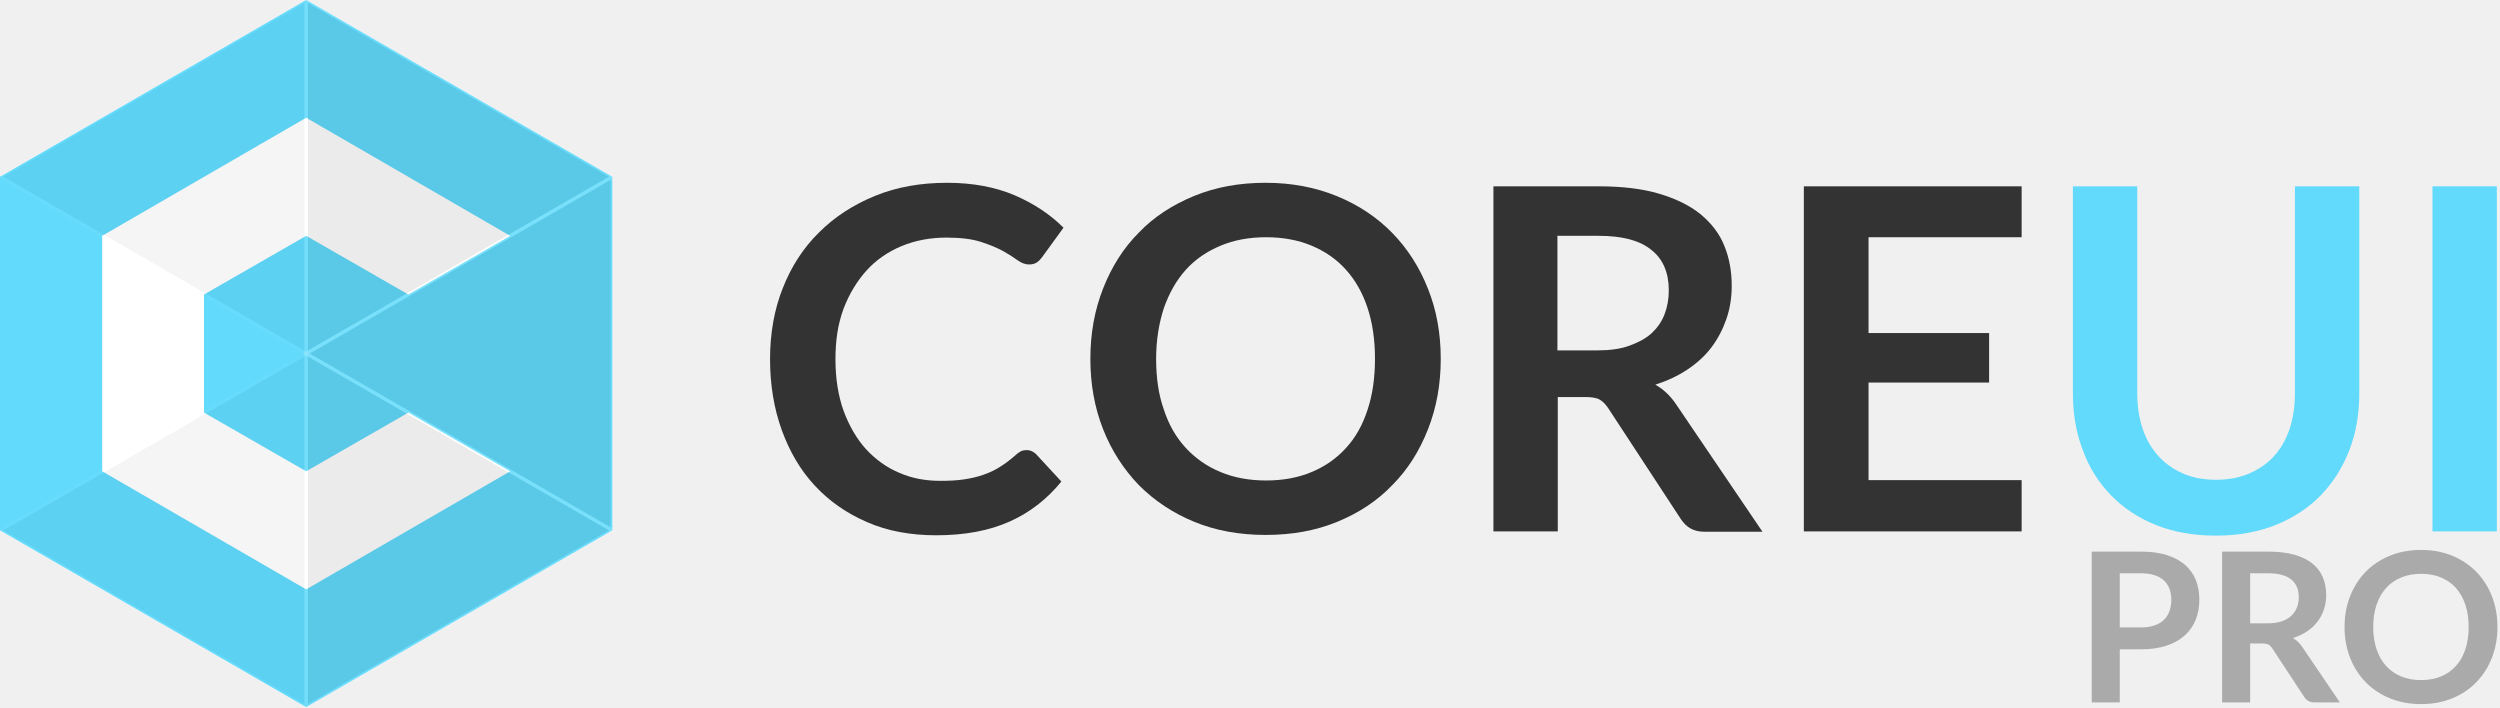
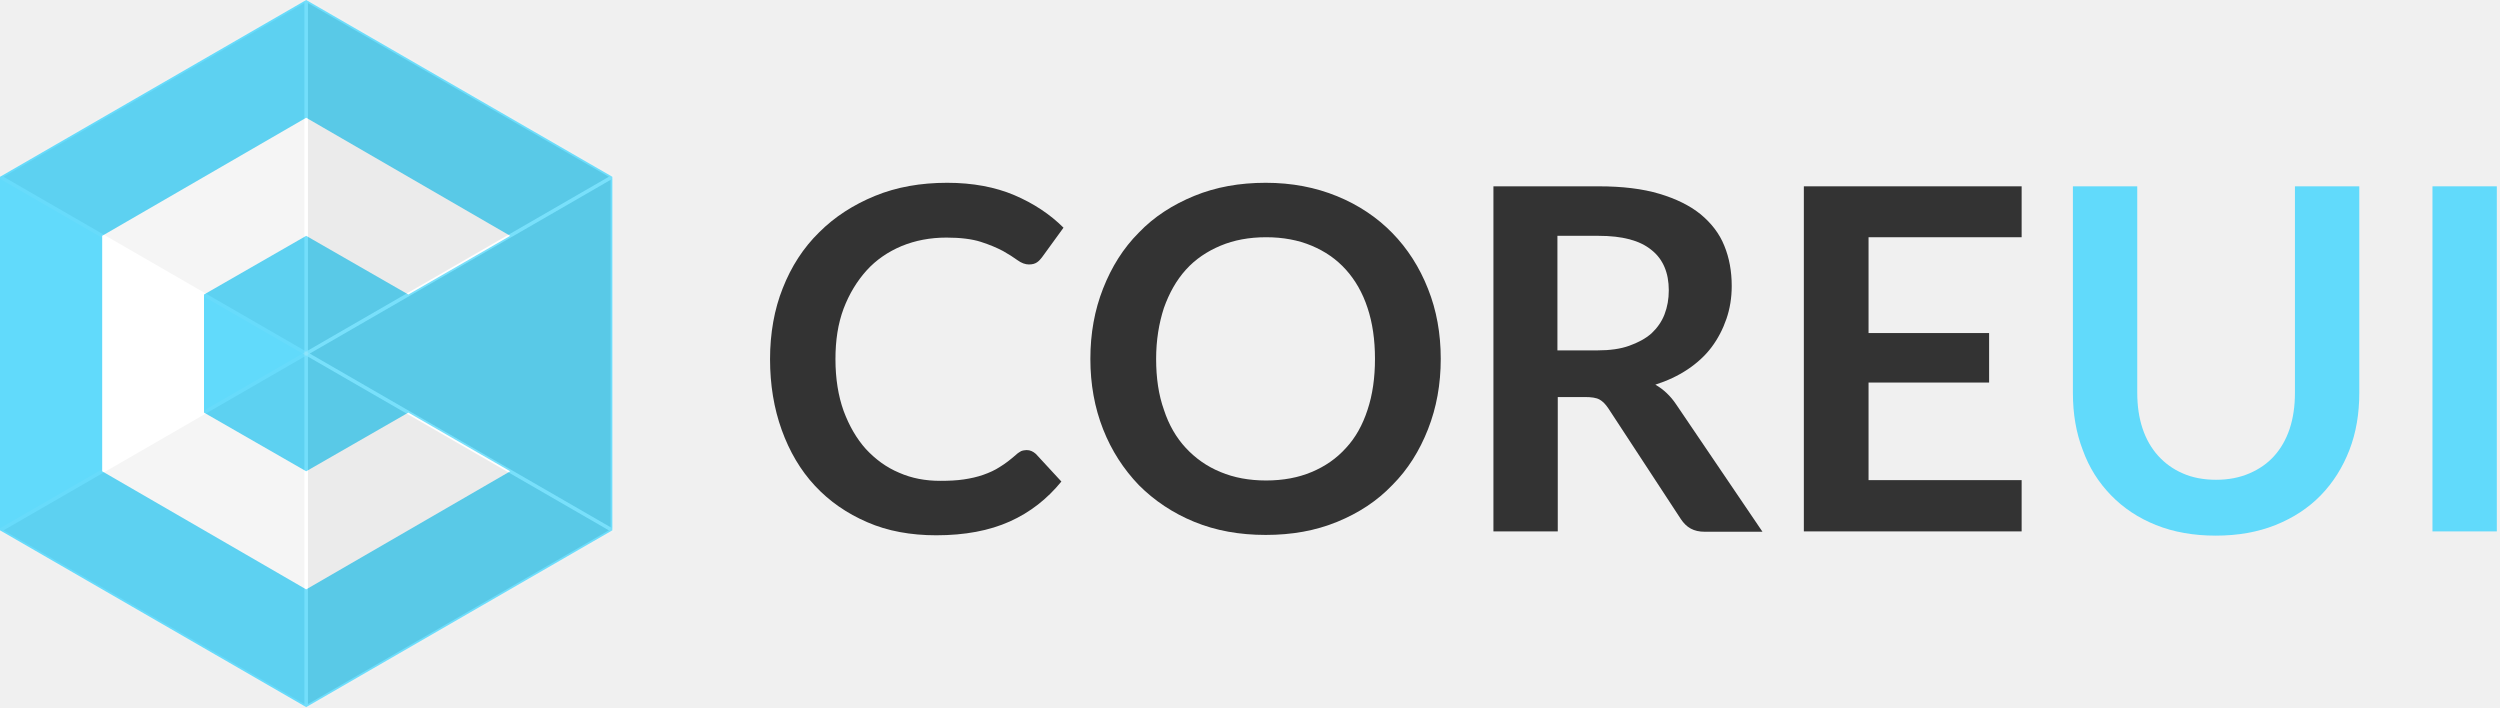
<svg xmlns="http://www.w3.org/2000/svg" version="1.1" id="Warstwa_1" x="0px" y="0px" width="707.1px" height="200px" viewBox="0 0 707.1 200" enable-background="new 0 0 707.1 200" xml:space="preserve">
  <polygon fill="#61DAFB" points="0,150 0,50 86.6,0 173.2,50 173.2,150 86.6,200 " />
  <polygon fill="#FFFFFF" points="86.6,133.3 57.7,116.7 57.7,83.3 86.6,66.7 115.5,83.3 144.3,66.7 86.6,33.3 28.9,66.7 28.9,133.3  86.6,166.7 144.3,133.3 115.5,116.7 " />
  <polygon opacity="0.04" stroke="#FFFFFF" stroke-miterlimit="10" enable-background="new    " points="0,50 86.6,100 86.6,0 " />
  <polygon opacity="0.04" stroke="#FFFFFF" stroke-miterlimit="10" enable-background="new    " points="0,150 86.6,200 86.6,100 " />
  <polygon opacity="0.08" stroke="#FFFFFF" stroke-miterlimit="10" enable-background="new    " points="86.6,100 173.2,150 173.2,50  " />
  <polygon fill-opacity="0" points="86.6,100 0,50 0,150 " />
  <polygon opacity="0.08" stroke="#FFFFFF" stroke-miterlimit="10" enable-background="new    " points="173.2,150 86.6,100 86.6,200  " />
  <polygon opacity="0.08" stroke="#FFFFFF" stroke-miterlimit="10" enable-background="new    " points="173.2,50 86.6,0 86.6,100 " />
  <g>
    <path fill="#333333" d="M290.4,127.3c1,0,1.8,0.4,2.6,1.1l7.2,7.8c-4,4.9-8.8,8.7-14.6,11.3c-5.8,2.6-12.7,3.9-20.8,3.9   c-7.2,0-13.8-1.2-19.5-3.7c-5.8-2.5-10.7-5.9-14.8-10.3c-4.1-4.4-7.2-9.7-9.4-15.8c-2.2-6.1-3.3-12.8-3.3-20   c0-7.3,1.2-14.1,3.6-20.1c2.4-6.1,5.8-11.4,10.3-15.8c4.4-4.4,9.7-7.8,15.8-10.3s12.9-3.7,20.4-3.7c7.2,0,13.6,1.2,19,3.5   s10.1,5.4,13.9,9.2l-6.1,8.4c-0.4,0.5-0.8,1-1.4,1.4s-1.3,0.6-2.3,0.6s-2.1-0.4-3.2-1.2s-2.5-1.7-4.1-2.6c-1.7-0.9-3.8-1.8-6.3-2.6   c-2.5-0.8-5.8-1.2-9.7-1.2c-4.6,0-8.8,0.8-12.7,2.4c-3.8,1.6-7.2,3.9-9.9,6.9s-4.9,6.6-6.5,10.8c-1.6,4.3-2.3,9-2.3,14.3   c0,5.5,0.8,10.4,2.3,14.6c1.6,4.3,3.7,7.9,6.3,10.8c2.7,2.9,5.8,5.2,9.4,6.7c3.6,1.6,7.5,2.3,11.6,2.3c2.5,0,4.7-0.1,6.7-0.4   c2-0.3,3.8-0.7,5.5-1.3s3.3-1.3,4.8-2.3c1.5-0.9,3-2.1,4.5-3.4c0.4-0.4,0.9-0.7,1.4-1C289.3,127.4,289.9,127.3,290.4,127.3z" />
    <path fill="#333333" d="M407.5,101.5c0,7.2-1.2,13.8-3.6,19.9s-5.7,11.4-10.1,15.8c-4.3,4.5-9.5,7.9-15.6,10.4s-12.8,3.7-20.2,3.7   c-7.4,0-14.1-1.2-20.2-3.7s-11.3-6-15.7-10.4c-4.3-4.5-7.7-9.7-10.1-15.8c-2.4-6.1-3.6-12.7-3.6-19.9c0-7.2,1.2-13.8,3.6-19.9   s5.7-11.4,10.1-15.8c4.3-4.5,9.6-7.9,15.7-10.4s12.8-3.7,20.2-3.7c7.4,0,14.1,1.3,20.2,3.8s11.3,6,15.6,10.4   c4.3,4.4,7.7,9.7,10.1,15.8C406.3,87.7,407.5,94.3,407.5,101.5z M388.9,101.5c0-5.4-0.7-10.2-2.1-14.4c-1.4-4.3-3.5-7.9-6.1-10.8   c-2.7-3-5.9-5.2-9.7-6.8c-3.8-1.6-8.1-2.4-12.9-2.4s-9.1,0.8-12.9,2.4s-7.1,3.8-9.8,6.8c-2.7,3-4.7,6.6-6.2,10.8   c-1.4,4.3-2.2,9.1-2.2,14.4c0,5.4,0.7,10.2,2.2,14.4c1.4,4.3,3.5,7.9,6.2,10.8s5.9,5.2,9.8,6.8c3.8,1.6,8.1,2.4,12.9,2.4   s9.1-0.8,12.9-2.4c3.8-1.6,7-3.8,9.7-6.8c2.7-2.9,4.7-6.5,6.1-10.8C388.2,111.7,388.9,106.9,388.9,101.5z" />
-     <path fill="#333333" d="M440.6,112.2v38.1h-18.2V52.7h29.8c6.7,0,12.4,0.7,17.1,2.1c4.7,1.4,8.6,3.3,11.7,5.8   c3,2.5,5.3,5.4,6.7,8.9c1.4,3.4,2.1,7.2,2.1,11.4c0,3.3-0.5,6.4-1.5,9.3s-2.4,5.6-4.2,8c-1.8,2.4-4.1,4.5-6.8,6.3   c-2.7,1.8-5.7,3.2-9.1,4.3c2.3,1.3,4.3,3.2,5.9,5.6l24.4,36h-16.3c-1.6,0-2.9-0.3-4-0.9c-1.1-0.6-2-1.5-2.8-2.7l-20.5-31.3   c-0.8-1.2-1.6-2-2.5-2.5s-2.3-0.7-4.1-0.7h-7.7V112.2z M440.6,99.1h11.3c3.4,0,6.4-0.4,8.9-1.3s4.6-2,6.3-3.5   c1.6-1.5,2.9-3.3,3.7-5.4c0.8-2.1,1.2-4.3,1.2-6.8c0-4.9-1.6-8.8-4.9-11.4c-3.3-2.7-8.2-4-15-4h-11.6v32.4   C440.5,99.1,440.6,99.1,440.6,99.1z" />
+     <path fill="#333333" d="M440.6,112.2v38.1h-18.2V52.7h29.8c6.7,0,12.4,0.7,17.1,2.1c4.7,1.4,8.6,3.3,11.7,5.8   c3,2.5,5.3,5.4,6.7,8.9c1.4,3.4,2.1,7.2,2.1,11.4c0,3.3-0.5,6.4-1.5,9.3s-2.4,5.6-4.2,8c-1.8,2.4-4.1,4.5-6.8,6.3   c-2.7,1.8-5.7,3.2-9.1,4.3c2.3,1.3,4.3,3.2,5.9,5.6l24.4,36h-16.3c-1.6,0-2.9-0.3-4-0.9c-1.1-0.6-2-1.5-2.8-2.7l-20.5-31.3   c-0.8-1.2-1.6-2-2.5-2.5s-2.3-0.7-4.1-0.7h-7.7V112.2z M440.6,99.1h11.3c3.4,0,6.4-0.4,8.9-1.3s4.6-2,6.3-3.5   c1.6-1.5,2.9-3.3,3.7-5.4c0.8-2.1,1.2-4.3,1.2-6.8c0-4.9-1.6-8.8-4.9-11.4c-3.3-2.7-8.2-4-15-4h-11.6v32.4H440.6z" />
    <path fill="#333333" d="M571.8,52.7v14.4h-43.3v27.1h34.1v14h-34.1v27.6h43.3v14.5h-61.6V52.7H571.8z" />
    <path fill="#61DAFB" d="M626.8,135.7c3.5,0,6.6-0.6,9.4-1.8c2.8-1.2,5.1-2.8,7-4.9c1.9-2.1,3.4-4.7,4.4-7.7s1.5-6.4,1.5-10.1V52.7   h18.2v58.5c0,5.8-0.9,11.2-2.8,16.1c-1.9,4.9-4.6,9.2-8.1,12.8c-3.5,3.6-7.8,6.4-12.8,8.4s-10.6,3-16.9,3s-11.9-1-16.9-3   s-9.2-4.8-12.7-8.4c-3.5-3.6-6.2-7.8-8-12.8c-1.9-4.9-2.8-10.3-2.8-16.1V52.7h18.2v58.4c0,3.7,0.5,7.1,1.5,10.1s2.5,5.6,4.4,7.7   s4.2,3.8,7,5C620.1,135.1,623.3,135.7,626.8,135.7z" />
    <path fill="#61DAFB" d="M706.2,150.3H688V52.7h18.2V150.3z" />
  </g>
-   <g>
-     <path fill="#AAAAAA" d="M599.558,183.654v15.016h-7.936v-42.657h13.895c2.852,0,5.32,0.335,7.404,1.003   c2.085,0.669,3.806,1.604,5.163,2.803c1.356,1.2,2.359,2.636,3.009,4.307c0.649,1.672,0.974,3.501,0.974,5.487   c0,2.065-0.345,3.958-1.032,5.679c-0.689,1.722-1.722,3.201-3.098,4.439c-1.377,1.239-3.098,2.203-5.163,2.892   c-2.064,0.688-4.483,1.032-7.257,1.032h-5.959V183.654z M599.558,177.459h5.959c1.455,0,2.724-0.182,3.806-0.545   c1.081-0.364,1.977-0.886,2.685-1.563c0.708-0.679,1.239-1.505,1.593-2.479s0.531-2.06,0.531-3.26c0-1.141-0.177-2.173-0.531-3.098   c-0.354-0.924-0.885-1.711-1.593-2.359c-0.708-0.649-1.604-1.146-2.685-1.49c-1.082-0.344-2.351-0.517-3.806-0.517h-5.959V177.459z" />
-     <path fill="#AAAAAA" d="M636.433,182.002v16.668h-7.936v-42.657h13.01c2.91,0,5.403,0.301,7.479,0.9   c2.074,0.6,3.775,1.44,5.104,2.521c1.327,1.082,2.301,2.375,2.92,3.88c0.62,1.504,0.93,3.161,0.93,4.971   c0,1.436-0.212,2.793-0.635,4.07c-0.423,1.279-1.032,2.439-1.829,3.481c-0.796,1.043-1.779,1.957-2.949,2.743   c-1.171,0.787-2.503,1.416-3.998,1.889c1.004,0.57,1.868,1.386,2.597,2.448l10.679,15.753h-7.139c-0.688,0-1.273-0.138-1.756-0.413   c-0.481-0.275-0.89-0.668-1.224-1.18l-8.969-13.659c-0.334-0.511-0.703-0.874-1.105-1.091c-0.403-0.217-0.999-0.325-1.785-0.325   L636.433,182.002L636.433,182.002z M636.433,176.309h4.956c1.494,0,2.798-0.187,3.909-0.561c1.11-0.373,2.025-0.89,2.743-1.549   c0.718-0.658,1.254-1.44,1.607-2.345c0.354-0.904,0.531-1.897,0.531-2.979c0-2.163-0.713-3.825-2.139-4.985   s-3.604-1.741-6.534-1.741h-5.074L636.433,176.309L636.433,176.309z" />
-     <path fill="#AAAAAA" d="M706.378,177.342c0,3.127-0.521,6.022-1.563,8.688c-1.043,2.665-2.508,4.971-4.396,6.918   c-1.888,1.946-4.159,3.466-6.814,4.558c-2.655,1.091-5.596,1.637-8.82,1.637c-3.226,0-6.171-0.546-8.836-1.637   c-2.665-1.092-4.946-2.611-6.844-4.558c-1.898-1.947-3.368-4.253-4.41-6.918c-1.043-2.665-1.563-5.561-1.563-8.688   s0.521-6.023,1.563-8.688c1.042-2.664,2.512-4.971,4.41-6.917c1.897-1.947,4.179-3.467,6.844-4.559   c2.665-1.091,5.61-1.637,8.836-1.637c3.225,0,6.165,0.551,8.82,1.652s4.927,2.62,6.814,4.558s3.353,4.238,4.396,6.902   C705.857,171.318,706.378,174.215,706.378,177.342z M698.236,177.342c0-2.341-0.31-4.44-0.929-6.299s-1.51-3.437-2.67-4.734   s-2.571-2.291-4.233-2.979s-3.535-1.032-5.619-1.032c-2.085,0-3.964,0.344-5.635,1.032c-1.672,0.688-3.093,1.682-4.263,2.979   c-1.171,1.298-2.07,2.876-2.699,4.734c-0.63,1.858-0.944,3.958-0.944,6.299c0,2.34,0.314,4.439,0.944,6.298   c0.629,1.858,1.528,3.433,2.699,4.72c1.17,1.289,2.591,2.277,4.263,2.965c1.671,0.688,3.55,1.032,5.635,1.032   c2.084,0,3.957-0.344,5.619-1.032c1.662-0.688,3.073-1.676,4.233-2.965c1.16-1.287,2.051-2.861,2.67-4.72   S698.236,179.682,698.236,177.342z" />
-   </g>
</svg>
